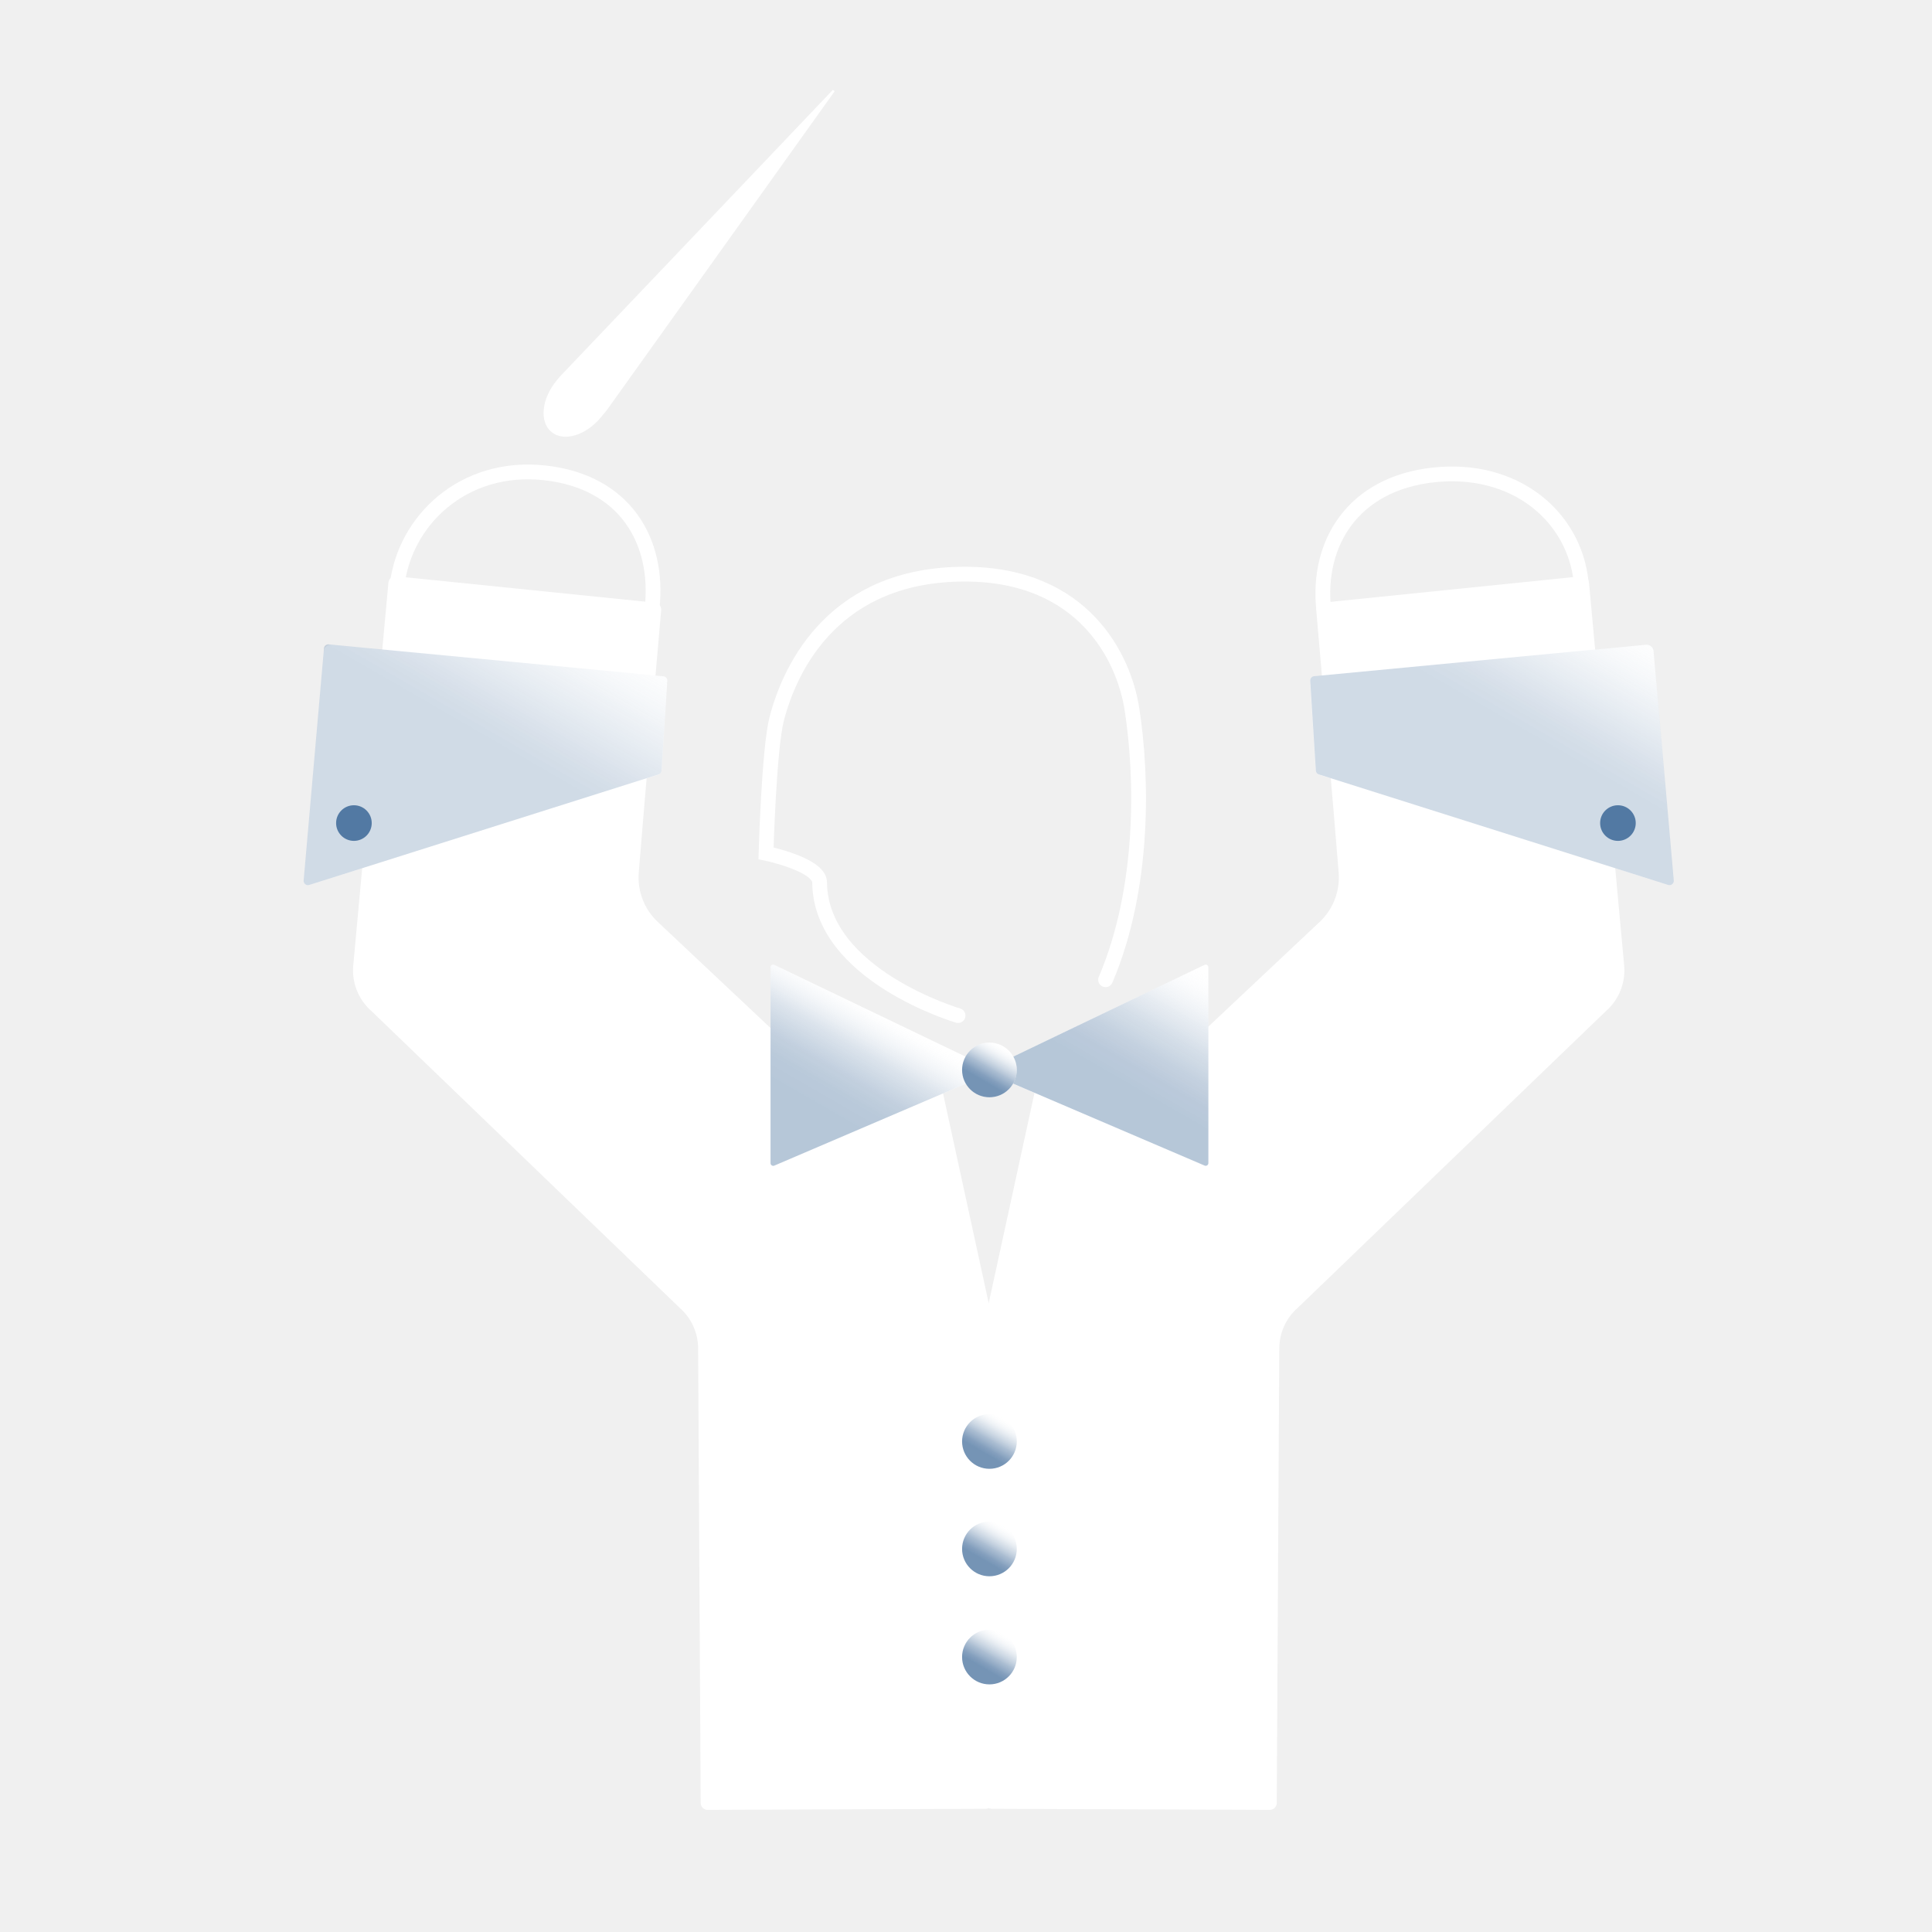
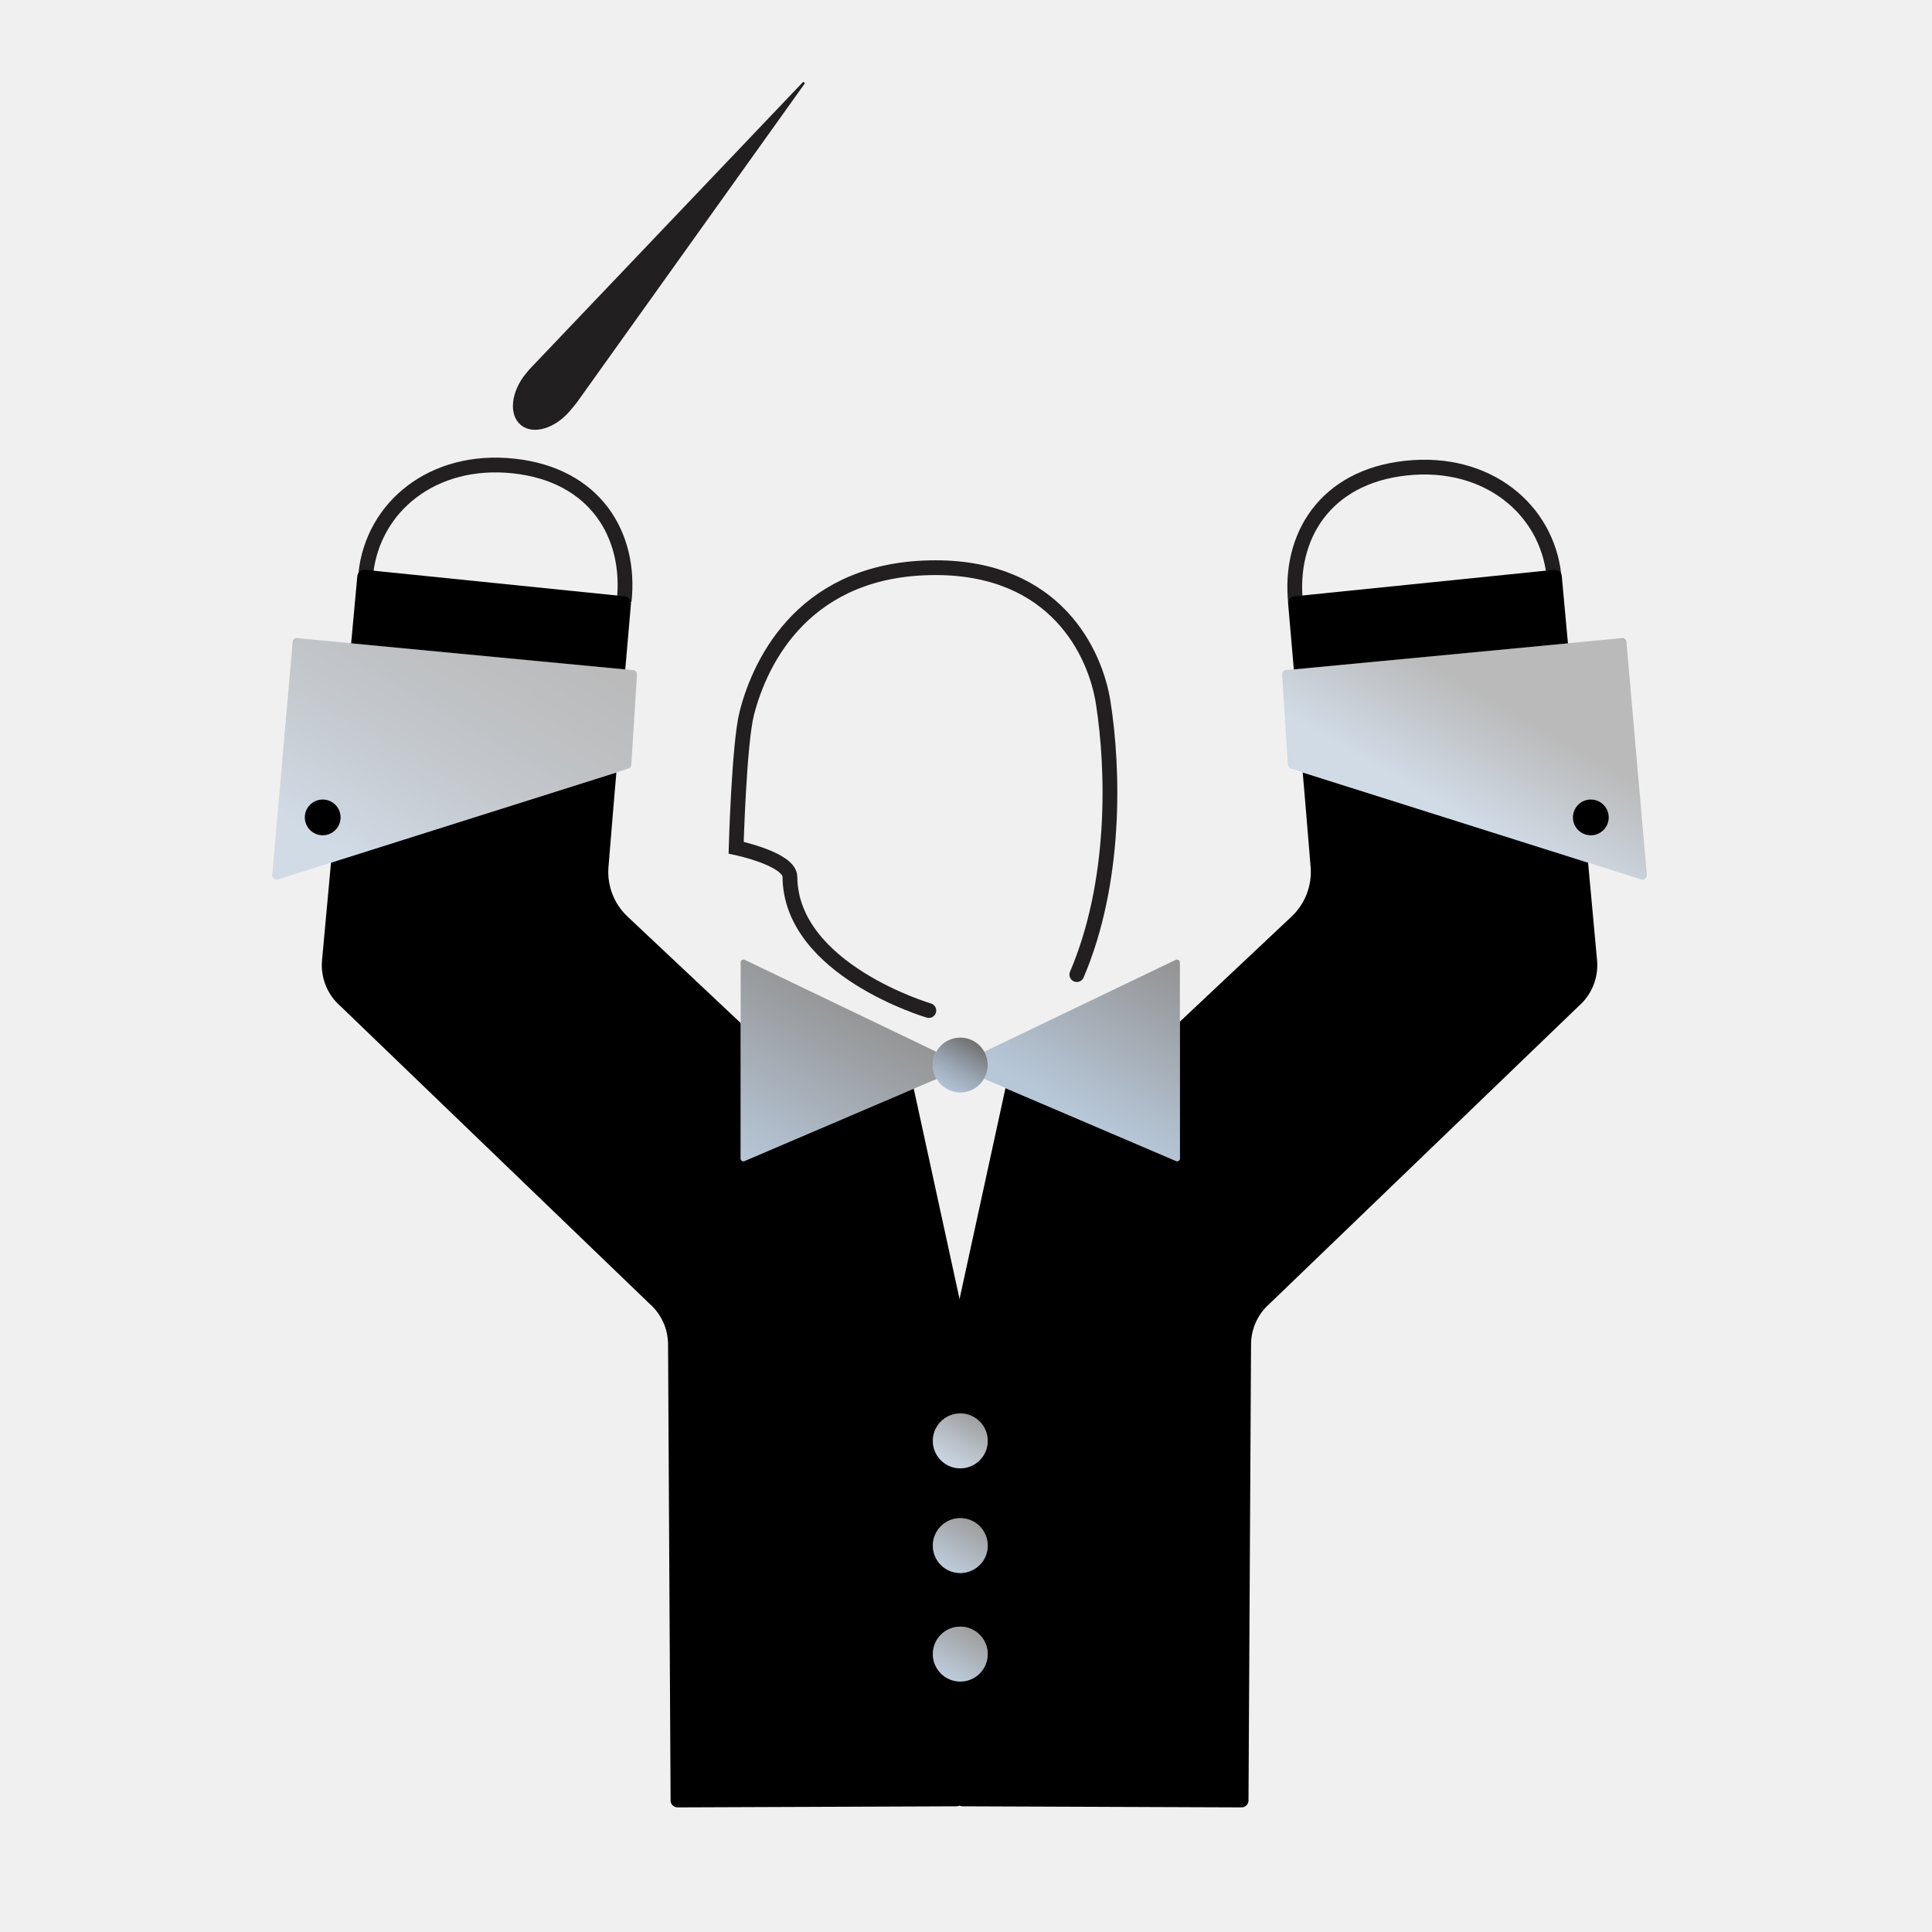
- <svg xmlns="http://www.w3.org/2000/svg" xmlns:xlink="http://www.w3.org/1999/xlink" id="a" data-name="Layer 1" width="850.39" height="850.39" viewBox="0 0 850.39 850.39">
+ <svg xmlns="http://www.w3.org/2000/svg" id="a" data-name="Layer 1" width="850.39" height="850.39" viewBox="0 0 850.39 850.39">
  <defs>
-     <linearGradient id="c" x1="248.57" y1="590.46" x2="175.6" y2="464.08" gradientTransform="translate(0 847.89) scale(1 -1)" gradientUnits="userSpaceOnUse">
+     <linearGradient id="c" x1="377.46" y1="441.85" x2="334.81" y2="515.73" gradientUnits="userSpaceOnUse">
      <stop offset="0" stop-color="#fff" stop-opacity="0" />
-       <stop offset=".12" stop-color="#c8d4e1" stop-opacity=".32" />
-       <stop offset=".25" stop-color="#95adc6" stop-opacity=".61" />
-       <stop offset=".37" stop-color="#7090b3" stop-opacity=".82" />
-       <stop offset=".46" stop-color="#5a7fa7" stop-opacity=".95" />
-       <stop offset=".52" stop-color="#5279a3" />
+       <stop offset="0" stop-color="#000" />
+       <stop offset="1" stop-color="#5279a3" />
    </linearGradient>
-     <linearGradient id="d" x1="389.27" y1="401.59" x2="352.24" y2="337.44" gradientTransform="translate(0 847.89) scale(1 -1)" gradientUnits="userSpaceOnUse">
-       <stop offset="0" stop-color="#fff" stop-opacity="0" />
-       <stop offset="0" stop-color="#fbfcfd" stop-opacity=".02" />
-       <stop offset=".08" stop-color="#ced9e5" stop-opacity=".28" />
-       <stop offset=".17" stop-color="#a8bbd0" stop-opacity=".5" />
-       <stop offset=".25" stop-color="#88a3c0" stop-opacity=".68" />
-       <stop offset=".35" stop-color="#7090b3" stop-opacity=".82" />
-       <stop offset=".44" stop-color="#5f83aa" stop-opacity=".92" />
-       <stop offset=".55" stop-color="#557ba4" stop-opacity=".98" />
-       <stop offset=".7" stop-color="#5279a3" />
+     <linearGradient id="d" x1="235.13" y1="593.3" x2="161.92" y2="466.5" gradientTransform="translate(0 847.89) scale(1 -1)" gradientUnits="userSpaceOnUse">
+       <stop offset="0" stop-color="#000" />
+       <stop offset=".13" stop-color="#020305" />
+       <stop offset=".29" stop-color="#0a0f14" />
+       <stop offset=".47" stop-color="#16212d" />
+       <stop offset=".66" stop-color="#283b4f" />
+       <stop offset=".85" stop-color="#3e5b7b" />
+       <stop offset="1" stop-color="#5279a3" />
    </linearGradient>
-     <linearGradient id="e" x1="-2734.73" y1="588.13" x2="-2678.23" y2="490.27" gradientTransform="translate(-2029.6 847.89) rotate(-180)" gradientUnits="userSpaceOnUse">
-       <stop offset="0" stop-color="#fff" stop-opacity="0" />
-       <stop offset=".15" stop-color="#c8d4e1" stop-opacity=".32" />
-       <stop offset=".3" stop-color="#95adc6" stop-opacity=".61" />
-       <stop offset=".44" stop-color="#7090b3" stop-opacity=".82" />
-       <stop offset=".55" stop-color="#5a7fa7" stop-opacity=".95" />
-       <stop offset=".63" stop-color="#5279a3" />
+     <linearGradient id="e" x1="-937.98" y1="590.96" x2="-881.29" y2="492.78" gradientTransform="translate(-244.8 847.89) rotate(-180)" gradientUnits="userSpaceOnUse">
+       <stop offset=".55" stop-color="#000" />
+       <stop offset="1" stop-color="#5279a3" />
    </linearGradient>
-     <linearGradient id="f" x1="-2552.36" y1="424.91" x2="-2513.49" y2="357.6" gradientTransform="translate(-2029.6 847.89) rotate(-180)" gradientUnits="userSpaceOnUse">
-       <stop offset="0" stop-color="#fff" stop-opacity="0" />
-       <stop offset=".02" stop-color="#f5f7fa" stop-opacity=".05" />
-       <stop offset=".16" stop-color="#c4d1df" stop-opacity=".34" />
-       <stop offset=".29" stop-color="#9bb1c9" stop-opacity=".58" />
-       <stop offset=".42" stop-color="#7b98b8" stop-opacity=".76" />
-       <stop offset=".55" stop-color="#6487ac" stop-opacity=".89" />
-       <stop offset=".67" stop-color="#567ca5" stop-opacity=".97" />
-       <stop offset=".79" stop-color="#5279a3" />
+     <linearGradient id="f" x1="-755.01" y1="427.21" x2="-716.02" y2="359.68" gradientTransform="translate(-244.8 847.89) rotate(-180)" gradientUnits="userSpaceOnUse">
+       <stop offset="0" stop-color="#000" />
+       <stop offset="1" stop-color="#5279a3" />
    </linearGradient>
-     <linearGradient id="h" x1="-2305.09" y1="1065.87" x2="-2284.23" y2="1053.82" gradientTransform="translate(-624.33 2765.6) rotate(90) scale(1 -1)" gradientUnits="userSpaceOnUse">
-       <stop offset="0" stop-color="#fff" stop-opacity="0" />
-       <stop offset=".08" stop-color="#e5ebf1" stop-opacity=".12" />
-       <stop offset=".29" stop-color="#a6bacf" stop-opacity=".41" />
-       <stop offset=".47" stop-color="#7896b7" stop-opacity=".62" />
-       <stop offset=".63" stop-color="#5c80a8" stop-opacity=".75" />
-       <stop offset=".73" stop-color="#5279a3" stop-opacity=".8" />
+     <linearGradient id="h" x1="-1249.44" y1="160.65" x2="-1228.51" y2="148.56" gradientTransform="translate(268.07 1873.2) rotate(90) scale(1 -1)" gradientUnits="userSpaceOnUse">
+       <stop offset="0" stop-color="#000" />
+       <stop offset="1" stop-color="#5279a3" stop-opacity=".8" />
    </linearGradient>
-     <linearGradient id="i" x1="-2094.26" y1="1065.87" x2="-2073.4" y2="1053.82" gradientTransform="translate(-624.33 2765.6) rotate(90) scale(1 -1)" gradientUnits="userSpaceOnUse">
-       <stop offset="0" stop-color="#fff" stop-opacity="0" />
-       <stop offset=".08" stop-color="#e5ebf1" stop-opacity=".12" />
-       <stop offset=".29" stop-color="#a6bacf" stop-opacity=".41" />
-       <stop offset=".47" stop-color="#7896b7" stop-opacity=".62" />
-       <stop offset=".63" stop-color="#5c80a8" stop-opacity=".75" />
-       <stop offset=".73" stop-color="#5279a3" stop-opacity=".8" />
+     <linearGradient id="i" x1="-1414.87" y1="160.65" x2="-1393.94" y2="148.56" gradientTransform="translate(268.07 1873.2) rotate(90) scale(1 -1)" gradientUnits="userSpaceOnUse">
+       <stop offset="0" stop-color="#000" />
+       <stop offset=".63" stop-color="#354f6a" stop-opacity=".87" />
+       <stop offset="1" stop-color="#5279a3" stop-opacity=".8" />
    </linearGradient>
-     <linearGradient id="j" x1="-2141.56" x2="-2120.7" xlink:href="#i" />
-     <linearGradient id="k" x1="-2046.68" y1="1065.87" x2="-2025.81" y2="1053.82" gradientTransform="translate(-624.33 2765.6) rotate(90) scale(1 -1)" gradientUnits="userSpaceOnUse">
-       <stop offset="0" stop-color="#fff" stop-opacity="0" />
-       <stop offset=".08" stop-color="#e5ebf1" stop-opacity=".12" />
-       <stop offset=".29" stop-color="#a6bacf" stop-opacity=".41" />
-       <stop offset=".47" stop-color="#7896b7" stop-opacity=".62" />
-       <stop offset=".63" stop-color="#5c80a8" stop-opacity=".75" />
-       <stop offset=".73" stop-color="#5279a3" stop-opacity=".8" />
+     <linearGradient id="j" x1="-1203.35" y1="160.65" x2="-1182.42" y2="148.56" gradientTransform="translate(268.07 1873.2) rotate(90) scale(1 -1)" gradientUnits="userSpaceOnUse">
+       <stop offset="0" stop-color="#000" />
+       <stop offset="1" stop-color="#5279a3" />
+     </linearGradient>
+     <linearGradient id="k" x1="-1155.61" y1="160.66" x2="-1134.68" y2="148.56" gradientTransform="translate(268.07 1873.2) rotate(90) scale(1 -1)" gradientUnits="userSpaceOnUse">
+       <stop offset="0" stop-color="#000" />
+       <stop offset="1" stop-color="#5279a3" />
    </linearGradient>
  </defs>
  <g id="b" data-name="Layer 5">
-     <path d="M174.7,258.25c3.12-29.1,29.24-53.97,64.89-50.14,35.65,3.83,50.58,30.17,47.46,59.28" fill="none" stroke="#fff" stroke-miterlimit="10" stroke-width="6.5" />
-     <path d="M695.98,256.18c-3.12-29.1-29.24-50.98-64.89-47.15-35.65,3.83-51.58,30.17-48.45,59.28" fill="none" stroke="#fff" stroke-miterlimit="10" stroke-width="6.5" />
-     <path d="M435.42,574.65l-22.25-102.18c-.3-1.37-1.48-2.35-2.88-2.39-11.8-.35-55.2-2.6-59.25-6.41l-61.51-57.87c-5.95-5.6-9.03-13.58-8.38-21.71,2.38-29.91,8.3-97.2,9.87-115.53.14-1.66-1.07-3.11-2.72-3.28h0l-113.99-11.62c-1.69-.17-3.18,1.07-3.34,2.75l-15.53,169.09c-.5,7.44,2.5,14.69,8.11,19.58l135.58,130.54c5.14,4.48,8.1,10.96,8.16,17.77l1.12,200.21c0,1.68,1.38,3.03,3.05,3.03l122.36-.47c1.69,0,3.04-1.38,3.03-3.06l-1.38-217.8c0-.21-.02-.42-.07-.63h.02Z" fill="#fff" />
-     <path d="M292.04,297.69l-146.15-13.9c-1.7-.16-3.2,1.09-3.35,2.78l-8.85,101.11c-.11,1.3,1.16,2.24,2.4,1.85l153.7-48.57c.82-.26,1.4-1,1.45-1.86l2.47-39.45c.06-1-.68-1.87-1.68-1.96h0Z" fill="#fff" />
-     <path d="M434.96,574.65l22.25-102.18c.3-1.37,1.48-2.35,2.88-2.39,11.8-.35,55.2-2.6,59.25-6.41l61.51-57.87c5.95-5.6,9.03-13.58,8.38-21.71-2.38-29.91-8.3-97.2-9.87-115.53-.14-1.66,1.07-3.11,2.72-3.28h0l113.99-11.62c1.69-.17,3.18,1.07,3.34,2.75l15.53,169.09c.5,7.44-2.5,14.69-8.11,19.58l-135.58,130.54c-5.14,4.48-8.1,10.96-8.16,17.77l-1.12,200.21c0,1.68-1.38,3.03-3.05,3.03l-122.36-.47c-1.69,0-3.04-1.38-3.03-3.06l1.38-217.8c0-.21.02-.42.07-.63h-.02Z" fill="#fff" />
-     <path d="M435.8,472.46l-94.98,40.59c-.79.34-1.67-.24-1.67-1.1v-86.17c0-.88.92-1.46,1.72-1.07l94.98,45.58c.92.45.89,1.76-.05,2.17Z" fill="#fff" />
-     <path d="M346.38,61.51c12.26-12.88,20.59-21.62,20.59-21.62,0,0-89,124.56-100.2,140.25-1.35,1.63-2.64,3.2-2.64,3.2-6.47,7.82-15.91,10.69-21.08,6.41-5.18-4.28-4.14-14.09,2.32-21.91,0,0,.66-.79,1.52-1.83,3.36-3.52,66.08-69.4,99.51-104.5h0Z" fill="#fff" stroke="#fff" stroke-miterlimit="10" />
-     <path d="M421.71,447.02s-60.6-17.79-60.95-58.65c-.07-7.89-23.59-12.78-23.59-12.78,0,0,1.29-45.8,4.67-59.01,6.12-23.89,26.05-63.86,82.8-63.86,52.6,0,70.11,37.17,73.57,59.23,4.64,29.61,5.76,78.72-11.58,119.3" fill="none" stroke="#fff" stroke-linecap="round" stroke-miterlimit="10" stroke-width="6.5" />
-     <path d="M291.99,297.64l-147.33-14.01c-1.04-.1-1.96.67-2.05,1.7l-8.95,102.25c-.12,1.33,1.16,2.35,2.43,1.95l153.8-48.66c.74-.23,1.26-.9,1.31-1.67l2.48-39.57c.06-1.01-.69-1.89-1.7-1.99h0Z" fill="url(#c)" isolation="isolate" opacity=".27" />
-     <path d="M436.09,472.29l-95.27,40.77c-.79.34-1.66-.24-1.66-1.09v-86.18c0-.75,1.04-1.39,1.72-1.07l95.24,45.71c.8.37.78,1.51-.02,1.86h0Z" fill="url(#d)" isolation="isolate" opacity=".42" />
-     <path d="M578.33,297.69l146.15-13.9c1.7-.16,3.2,1.09,3.35,2.78l8.85,101.11c.11,1.3-1.16,2.24-2.4,1.85l-153.7-48.57c-.82-.26-1.4-1-1.45-1.86l-2.47-39.45c-.06-1,.68-1.87,1.68-1.96h0Z" fill="#fff" />
-     <path d="M435.22,472.46l94.98,40.59c.79.34,1.67-.24,1.67-1.1v-86.17c0-.88-.92-1.46-1.72-1.07l-94.98,45.58c-.92.45-.89,1.76.05,2.17Z" fill="#fff" />
-     <path d="M578.39,297.64l147.33-14.01c1.04-.1,1.96.67,2.05,1.7l8.95,102.25c.12,1.33-1.16,2.35-2.43,1.95l-153.8-48.66c-.74-.23-1.26-.9-1.31-1.67l-2.48-39.57c-.06-1.01.69-1.89,1.7-1.99h0Z" fill="url(#e)" isolation="isolate" opacity=".27" />
-     <path d="M434.95,472.27l95.27,40.77c.79.34,1.66-.24,1.66-1.09v-86.18c0-.75-1.04-1.39-1.72-1.07l-95.24,45.71c-.8.37-.78,1.51.02,1.86h0Z" fill="url(#f)" isolation="isolate" opacity=".42" />
+     <path d="M161.02,252.42c3.13-29.19,29.33-51.15,65.1-47.3,35.77,3.84,51.75,30.27,48.61,59.47" fill="none" stroke="#221f20" stroke-miterlimit="10" stroke-width="6.5" />
+     <path d="M683.99,253.34c-3.13-29.19-29.33-51.15-65.1-47.3-35.77,3.84-51.75,30.27-48.61,59.47" fill="none" stroke="#221f20" stroke-miterlimit="10" stroke-width="6.5" />
+     <path d="M422.59,572.85l-22.32-102.51c-.3-1.37-1.48-2.36-2.89-2.4-11.84-.35-55.38-2.61-59.44-6.43l-61.71-58.06c-5.97-5.62-9.06-13.62-8.41-21.78,2.39-30,8.33-97.52,9.9-115.91.14-1.66-1.07-3.12-2.73-3.29h0l-114.36-11.66c-1.69-.17-3.19,1.07-3.35,2.76l-15.58,169.64c-.5,7.47,2.51,14.74,8.14,19.64l136.02,130.96c5.16,4.49,8.13,10.99,8.19,17.83l1.12,200.86c0,1.68,1.38,3.04,3.06,3.04l122.76-.47c1.69,0,3.05-1.38,3.04-3.07l-1.38-218.51c0-.21-.02-.42-.07-.63h.02Z" />
+     <path d="M278.73,294.99l-146.63-13.95c-1.7-.16-3.21,1.09-3.36,2.79l-8.88,101.44c-.11,1.3,1.16,2.24,2.41,1.85l154.2-48.73c.82-.26,1.4-1,1.45-1.86l2.48-39.58c.06-1-.68-1.87-1.68-1.96h0Z" fill="#fff" />
+     <path d="M422.12,572.85l22.32-102.51c.3-1.37,1.48-2.36,2.89-2.4,11.84-.35,55.38-2.61,59.44-6.43l61.71-58.06c5.97-5.62,9.06-13.62,8.41-21.78-2.39-30-8.33-97.52-9.9-115.91-.14-1.66,1.07-3.12,2.73-3.29h0l114.36-11.66c1.69-.17,3.19,1.07,3.35,2.76l15.58,169.64c.5,7.47-2.51,14.74-8.14,19.64l-136.02,130.96c-5.16,4.49-8.13,10.99-8.19,17.83l-1.12,200.86c0,1.68-1.38,3.04-3.06,3.04l-122.76-.47c-1.69,0-3.05-1.38-3.04-3.07l1.38-218.51c0-.21.02-.42.07-.63h-.02Z" />
+     <path d="M422.97,470.33l-95.29,40.72c-.79.34-1.67-.24-1.67-1.1v-86.45c0-.88.92-1.46,1.72-1.07l95.29,45.73c.92.45.89,1.76-.05,2.17Z" fill="#fff" isolation="isolate" />
+     <path d="M422.97,470.34l-95.29,40.72c-.79.34-1.67-.24-1.67-1.1v-86.45c0-.88.92-1.46,1.72-1.07l95.29,45.73c.92.45.89,1.76-.05,2.17Z" fill="url(#c)" isolation="isolate" opacity=".42" />
+     <path d="M333.25,58.04c12.3-12.92,20.65-21.69,20.65-21.69,0,0-89.29,124.97-100.53,140.7-1.35,1.63-2.65,3.21-2.65,3.21-6.49,7.85-15.96,10.72-21.15,6.43-5.2-4.29-4.15-14.14,2.33-21.98,0,0,.66-.79,1.52-1.83,3.37-3.53,66.29-69.63,99.84-104.84h-.01Z" fill="#221f20" stroke="#221f20" stroke-miterlimit="10" />
+     <path d="M408.84,444.8s-60.8-17.85-61.15-58.84c-.07-7.92-23.67-12.82-23.67-12.82,0,0,1.29-45.95,4.69-59.2,6.14-23.97,26.14-64.07,83.07-64.07,52.77,0,70.34,37.29,73.81,59.42,4.66,29.7,5.78,78.98-11.62,119.69" fill="none" stroke="#221f20" stroke-linecap="round" stroke-miterlimit="10" stroke-width="6.5" />
+     <path d="M278.68,294.94l-147.81-14.06c-1.04-.1-1.96.67-2.05,1.7l-8.98,102.58c-.12,1.33,1.16,2.36,2.44,1.95l154.3-48.82c.74-.23,1.26-.9,1.31-1.67l2.49-39.7c.06-1.01-.69-1.89-1.7-1.99h0Z" fill="url(#d)" isolation="isolate" opacity=".27" />
+     <path d="M565.97,294.99l146.63-13.95c1.7-.16,3.21,1.09,3.36,2.79l8.88,101.44c.11,1.3-1.16,2.24-2.41,1.85l-154.2-48.73c-.82-.26-1.4-1-1.45-1.86l-2.48-39.58c-.06-1,.68-1.87,1.68-1.96h-.01Z" fill="#fff" />
+     <path d="M422.39,470.33l95.29,40.72c.79.34,1.67-.24,1.67-1.1v-86.45c0-.88-.92-1.46-1.72-1.07l-95.29,45.73c-.92.45-.89,1.76.05,2.17Z" fill="#fff" />
+     <path d="M566.03,294.94l147.81-14.06c1.04-.1,1.96.67,2.05,1.7l8.98,102.58c.12,1.33-1.16,2.36-2.44,1.95l-154.3-48.82c-.74-.23-1.26-.9-1.31-1.67l-2.49-39.7c-.06-1.01.69-1.89,1.7-1.99h0Z" fill="url(#e)" isolation="isolate" opacity=".27" />
+     <path d="M422.11,470.14l95.58,40.9c.79.34,1.66-.24,1.66-1.09v-86.46c0-.75-1.04-1.39-1.72-1.07l-95.55,45.86c-.8.37-.78,1.51.02,1.86h.01Z" fill="url(#f)" isolation="isolate" opacity=".42" />
  </g>
  <g id="g" data-name="Layer 7">
-     <circle cx="155.78" cy="362.28" r="7.84" fill="#5279a3" />
-     <circle cx="712.15" cy="362.28" r="7.84" fill="#5279a3" />
-     <circle cx="435.51" cy="635.83" r="12.04" fill="#fff" />
-     <circle cx="435.51" cy="635.83" r="12.04" fill="#fff" />
-     <circle cx="435.51" cy="470.94" r="12.04" fill="#fff" />
-     <circle cx="435.51" cy="470.94" r="12.04" fill="url(#h)" />
-     <circle cx="435.51" cy="681.77" r="12.04" fill="#fff" />
-     <circle cx="435.51" cy="681.77" r="12.04" fill="url(#i)" />
-     <circle cx="435.51" cy="634.47" r="12.04" fill="url(#j)" />
-     <path d="M423.47,729.36c0-6.66,5.39-12.04,12.04-12.04s12.04,5.39,12.04,12.04-5.39,12.04-12.04,12.04-12.04-5.39-12.04-12.04Z" fill="#fff" />
-     <path d="M423.47,729.36c0-6.66,5.39-12.04,12.04-12.04s12.04,5.39,12.04,12.04-5.39,12.04-12.04,12.04-12.04-5.39-12.04-12.04Z" fill="url(#k)" />
+     <circle cx="142.04" cy="359.79" r="7.87" />
+     <circle cx="700.22" cy="359.79" r="7.87" />
+     <circle cx="422.68" cy="634.22" r="12.08" fill="#fff" />
+     <circle cx="422.68" cy="634.22" r="12.08" fill="url(#h)" opacity=".38" />
+     <circle cx="422.68" cy="468.79" r="12.08" fill="#fff" />
+     <circle cx="422.68" cy="468.79" r="12.08" fill="url(#i)" opacity=".56" />
+     <circle cx="422.68" cy="680.31" r="12.08" fill="#fff" />
+     <circle cx="422.68" cy="680.31" r="12.08" fill="url(#j)" opacity=".38" />
+     <path d="M410.6,728.06c0-6.68,5.41-12.08,12.08-12.08s12.08,5.41,12.08,12.08-5.41,12.08-12.08,12.08-12.08-5.41-12.08-12.08Z" fill="#fff" />
+     <path d="M410.6,728.06c0-6.68,5.41-12.08,12.08-12.08s12.08,5.41,12.08,12.08-5.41,12.08-12.08,12.08-12.08-5.41-12.08-12.08Z" fill="url(#k)" opacity=".38" />
  </g>
</svg>
